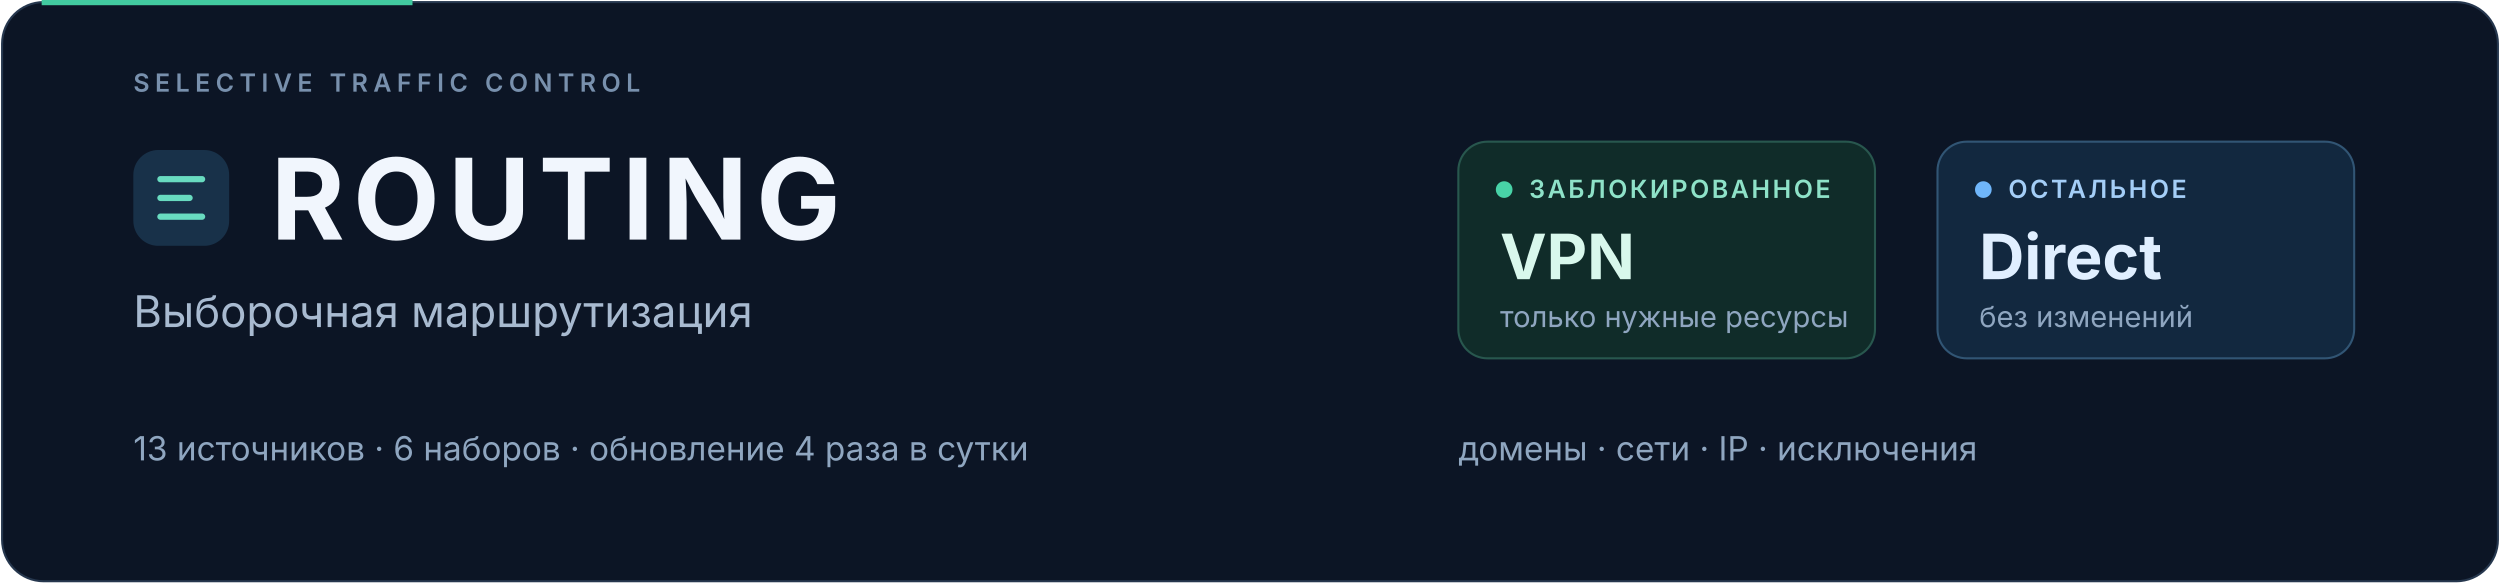
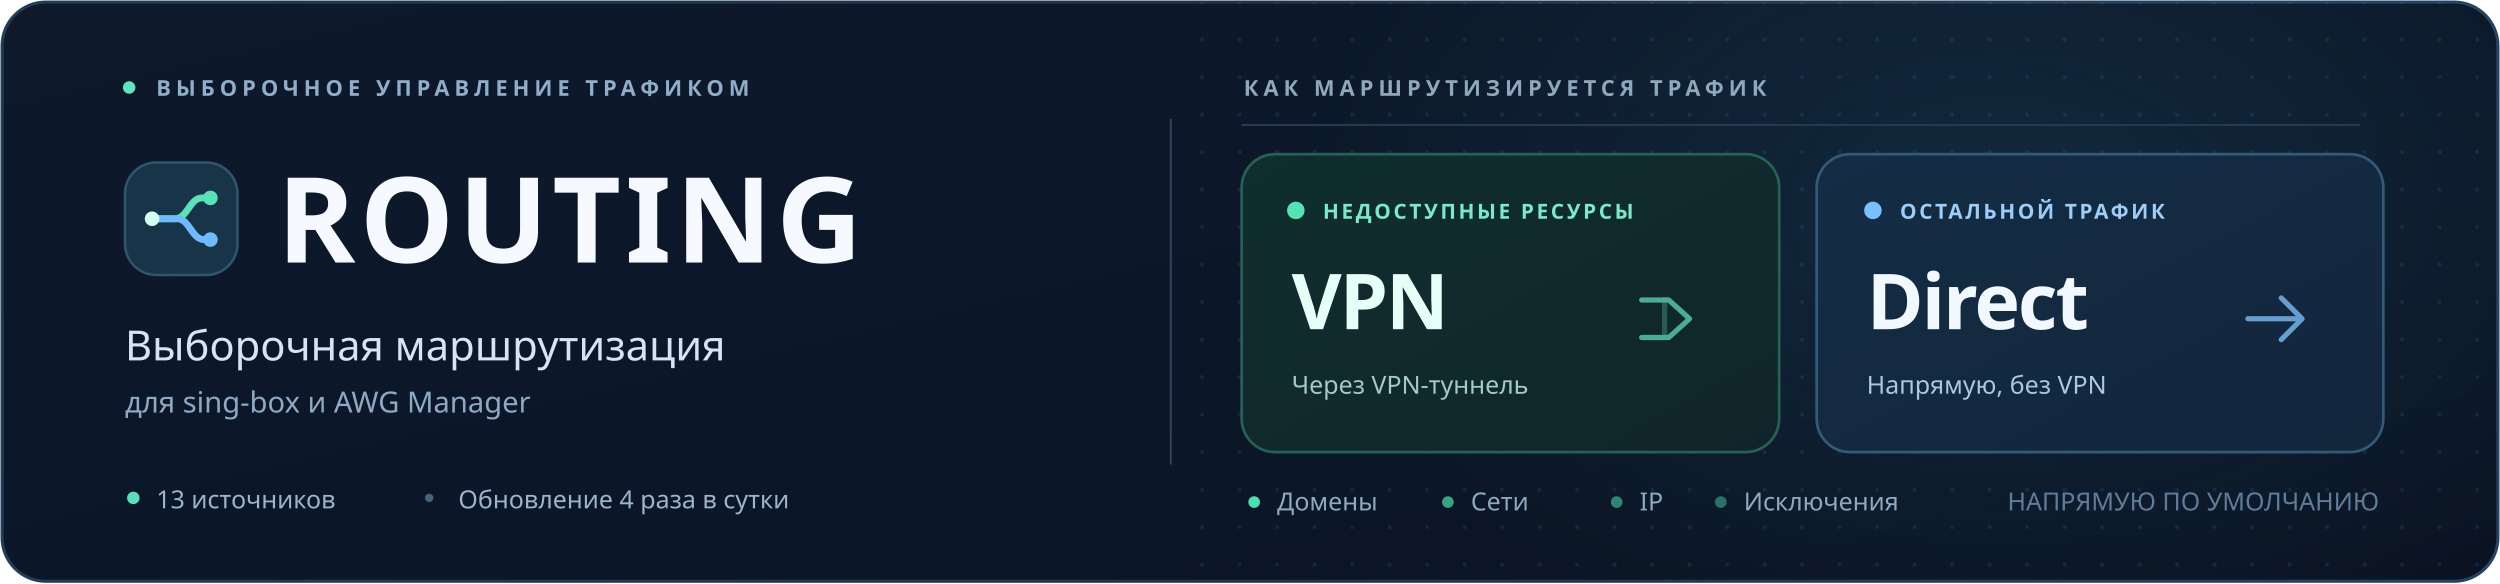
- <svg xmlns="http://www.w3.org/2000/svg" width="1200" height="280" viewBox="0 0 1200 280" role="img" aria-labelledby="title desc">
+ <svg xmlns="http://www.w3.org/2000/svg" width="1200" height="280" viewBox="0 0 1200 280" role="img" aria-labelledby="title description">
  <defs>
+     <linearGradient id="background" x1="0" y1="0" x2="1" y2="1">
+       <stop offset="0" stop-color="#0e192b" />
+       <stop offset="0.55" stop-color="#0b1728" />
+       <stop offset="1" stop-color="#0b1322" />
+     </linearGradient>
+     <linearGradient id="edge" x1="0" y1="0" x2="1" y2="0">
+       <stop stop-color="#223d54" />
+       <stop offset="0.5" stop-color="#243248" />
+       <stop offset="1" stop-color="#254362" />
+     </linearGradient>
+     <linearGradient id="vpnCard" x1="0" y1="0" x2="1" y2="1">
+       <stop stop-color="#102e2e" />
+       <stop offset="1" stop-color="#10252b" />
+     </linearGradient>
+     <linearGradient id="directCard" x1="0" y1="0" x2="1" y2="1">
+       <stop stop-color="#142d44" />
+       <stop offset="1" stop-color="#12263c" />
+     </linearGradient>
+     <radialGradient id="ambient">
+       <stop stop-color="#296a85" stop-opacity="0.22" />
+       <stop offset="1" stop-color="#296a85" stop-opacity="0" />
+     </radialGradient>
+     <pattern id="dots" width="18" height="18" patternUnits="userSpaceOnUse">
+       <circle cx="1" cy="1" r="1" fill="#7da9d0" opacity="0.17" />
+     </pattern>
+     <clipPath id="canvas">
+       <rect x="1" y="1" width="1198" height="278" rx="21" />
+     </clipPath>
    <style>
-       .overline{font:600 12px system-ui,-apple-system,"Segoe UI",sans-serif;letter-spacing:2.6px;fill:#7890ad}
-       .brand{font:650 54px system-ui,-apple-system,"Segoe UI",sans-serif;letter-spacing:4px;fill:#f1f6fd}
-       .subtitle{font:400 21px system-ui,-apple-system,"Segoe UI",sans-serif;fill:#a8bad0}
-       .stats{font:400 16px system-ui,-apple-system,"Segoe UI",sans-serif;fill:#8fa6c0}
-       .card-label{font:600 12px system-ui,-apple-system,"Segoe UI",sans-serif;letter-spacing:1.2px}
-       .card-value{font:650 30px system-ui,-apple-system,"Segoe UI",sans-serif}
-       .card-note{font:400 14px system-ui,-apple-system,"Segoe UI",sans-serif;fill:#8fa6c0}
+       .font { font-family: 'Noto Sans', 'DejaVu Sans', sans-serif; }
+       .eyebrow { font-size: 10.5px; font-weight: 700; letter-spacing: 2.4px; }
+       .brand { font-size: 57px; font-weight: 800; letter-spacing: 2px; }
+       .subtitle { font-size: 20px; font-weight: 500; }
+       .small { font-size: 14px; font-weight: 400; }
+       .label { font-size: 10px; font-weight: 750; letter-spacing: 1.25px; }
+       .card-title { font-size: 37px; font-weight: 750; letter-spacing: -1px; }
+       .card-note { font-size: 12px; font-weight: 400; }
+       .footer { font-size: 12px; font-weight: 450; }
    </style>
  </defs>
-   <rect x="1" y="1" width="1198" height="278" rx="20" fill="#0c1525" stroke="#26374e" />
-   <path d="M20 1H198" stroke="#42caa0" stroke-width="3" />
-   <g transform="translate(64 44)">
-     <text x="0" y="0" class="overline">SELECTIVE TRAFFIC CONTROL</text>
-     <rect x="0" y="28" width="46" height="46" rx="12" fill="#183149" />
-     <path d="M13 42h20M13 51h14M13 60h20" fill="none" stroke="#68dbc0" stroke-width="3" stroke-linecap="round" />
-     <text x="66" y="71" class="brand">ROUTING</text>
-     <text x="0" y="113" class="subtitle">Выборочная маршрутизация</text>
-     <text x="0" y="177" class="stats">13 источников  ·  6 наборов  ·  обновление 4 раза в сутки</text>
+   <rect x="1" y="1" width="1198" height="278" rx="21" fill="url(#background)" stroke="url(#edge)" stroke-width="1.5" />
+   <g clip-path="url(#canvas)">
+     <ellipse cx="960" cy="100" rx="340" ry="220" fill="url(#ambient)" />
+     <rect x="573" y="0" width="620" height="280" fill="url(#dots)" opacity="0.62" />
  </g>
-   <g transform="translate(700 68)">
-     <rect width="200" height="104" rx="14" fill="#102c29" stroke="#28574e" />
-     <circle cx="22" cy="23" r="4" fill="#48d3a7" />
-     <text x="34" y="27" class="card-label" fill="#8ee2c8">ЗАБЛОКИРОВАННОЕ</text>
-     <text x="20" y="66" class="card-value" fill="#d8f8ec">VPN</text>
-     <text x="20" y="89" class="card-note">только нужные ресурсы</text>
-     <rect x="230" width="200" height="104" rx="14" fill="#12283f" stroke="#315574" />
-     <circle cx="252" cy="23" r="4" fill="#6fb6fa" />
-     <text x="264" y="27" class="card-label" fill="#a4cef7">ОСТАЛЬНОЕ</text>
-     <text x="250" y="66" class="card-value" fill="#e0efff">Direct</text>
-     <text x="250" y="89" class="card-note">без изменений</text>
-     <text x="0" y="153" class="stats">домены  ·  сети  ·  IP  ·  исключения</text>
+   <g class="font">
+     <circle cx="62" cy="42" r="3" fill="#5fe4bd" />
+     <text x="75" y="46" class="eyebrow" fill="#91aec9">ВЫБОРОЧНОЕ УПРАВЛЕНИЕ ТРАФИКОМ</text>
+     <rect x="60" y="78" width="54" height="54" rx="15" fill="#173449" stroke="#31556b" stroke-width="1.2" />
+     <g fill="none" stroke-linecap="round" stroke-linejoin="round">
+       <path d="M73 105h11c6 0 7-10 13-10h4" stroke="#59e2b8" stroke-width="3.3" />
+       <path d="M73 105h12c6 0 7 10 13 10h3" stroke="#70baff" stroke-width="3.3" />
+       <circle cx="73" cy="105" r="3.5" fill="#d5fff1" stroke="none" />
+       <circle cx="101" cy="95" r="3.5" fill="#59e2b8" stroke="none" />
+       <circle cx="101" cy="115" r="3.5" fill="#70baff" stroke="none" />
+     </g>
+     <text x="133" y="126" class="brand" fill="#f6f9ff">ROUTING</text>
+     <text x="60" y="173" class="subtitle" fill="#d7e4f2">Выборочная маршрутизация</text>
+     <text x="60" y="198" class="small" fill="#8ea9c4">для sing-box и AWG Manager</text>
+     <circle cx="64" cy="239" r="3" fill="#5bdebc" />
+     <text x="75" y="244" class="footer" fill="#9db4cb">13 источников</text>
+     <circle cx="206" cy="239" r="2" fill="#48617a" />
+     <text x="220" y="244" class="footer" fill="#9db4cb">Обновление 4 раза в сутки</text>
+   </g>
+   <path d="M562 57v166" stroke="#2c4056" stroke-width="1" />
+   <g class="font">
+     <text x="597" y="46" class="eyebrow" fill="#8fa8be">КАК МАРШРУТИЗИРУЕТСЯ ТРАФИК</text>
+     <path d="M596 60h537" stroke="#243a50" stroke-width="1" />
+     <rect x="596" y="74" width="258" height="143" rx="16" fill="url(#vpnCard)" stroke="#276153" stroke-width="1.3" />
+     <circle cx="622" cy="101" r="4.2" fill="#57e1b4" />
+     <text x="635" y="105" class="label" fill="#7beac8">НЕДОСТУПНЫЕ РЕСУРСЫ</text>
+     <text x="620" y="158" class="card-title" fill="#e6fff7">VPN</text>
+     <text x="620" y="189" class="card-note" fill="#a3cbbf">Через VPN-туннель</text>
+     <g transform="translate(805 153)" stroke="#65e2bf" stroke-width="2.5" stroke-linecap="round" stroke-linejoin="round" fill="none" opacity="0.7">
+       <path d="M-17-9h13l10 9-10 9h-13" />
+       <path d="M-6-9V9" opacity="0.4" />
+     </g>
+     <rect x="872" y="74" width="272" height="143" rx="16" fill="url(#directCard)" stroke="#335a79" stroke-width="1.3" />
+     <circle cx="899" cy="101" r="4.2" fill="#7abfff" />
+     <text x="912" y="105" class="label" fill="#9dcefa">ОСТАЛЬНОЙ ТРАФИК</text>
+     <text x="896" y="158" class="card-title" fill="#f2f8ff">Direct</text>
+     <text x="896" y="189" class="card-note" fill="#acc8e0">Напрямую, без VPN</text>
+     <g transform="translate(1097 153)" stroke="#82c5ff" stroke-width="2.5" stroke-linecap="round" stroke-linejoin="round" fill="none" opacity="0.75">
+       <path d="M-18 0h25" />
+       <path d="M-2-10L8 0-2 10" />
+     </g>
+     <circle cx="602" cy="241" r="2.8" fill="#4cdeb0" />
+     <text x="613" y="245" class="footer" fill="#8eaac2">Домены</text>
+     <circle cx="695" cy="241" r="2.8" fill="#4cdeb0" opacity="0.7" />
+     <text x="706" y="245" class="footer" fill="#8eaac2">Сети</text>
+     <circle cx="776" cy="241" r="2.8" fill="#4cdeb0" opacity="0.55" />
+     <text x="787" y="245" class="footer" fill="#8eaac2">IP</text>
+     <circle cx="826" cy="241" r="2.8" fill="#4cdeb0" opacity="0.45" />
+     <text x="837" y="245" class="footer" fill="#8eaac2">Исключения</text>
+     <text x="1142" y="245" class="footer" text-anchor="end" fill="#5e7d9b">НАПРЯМУЮ ПО УМОЛЧАНИЮ</text>
  </g>
</svg>
